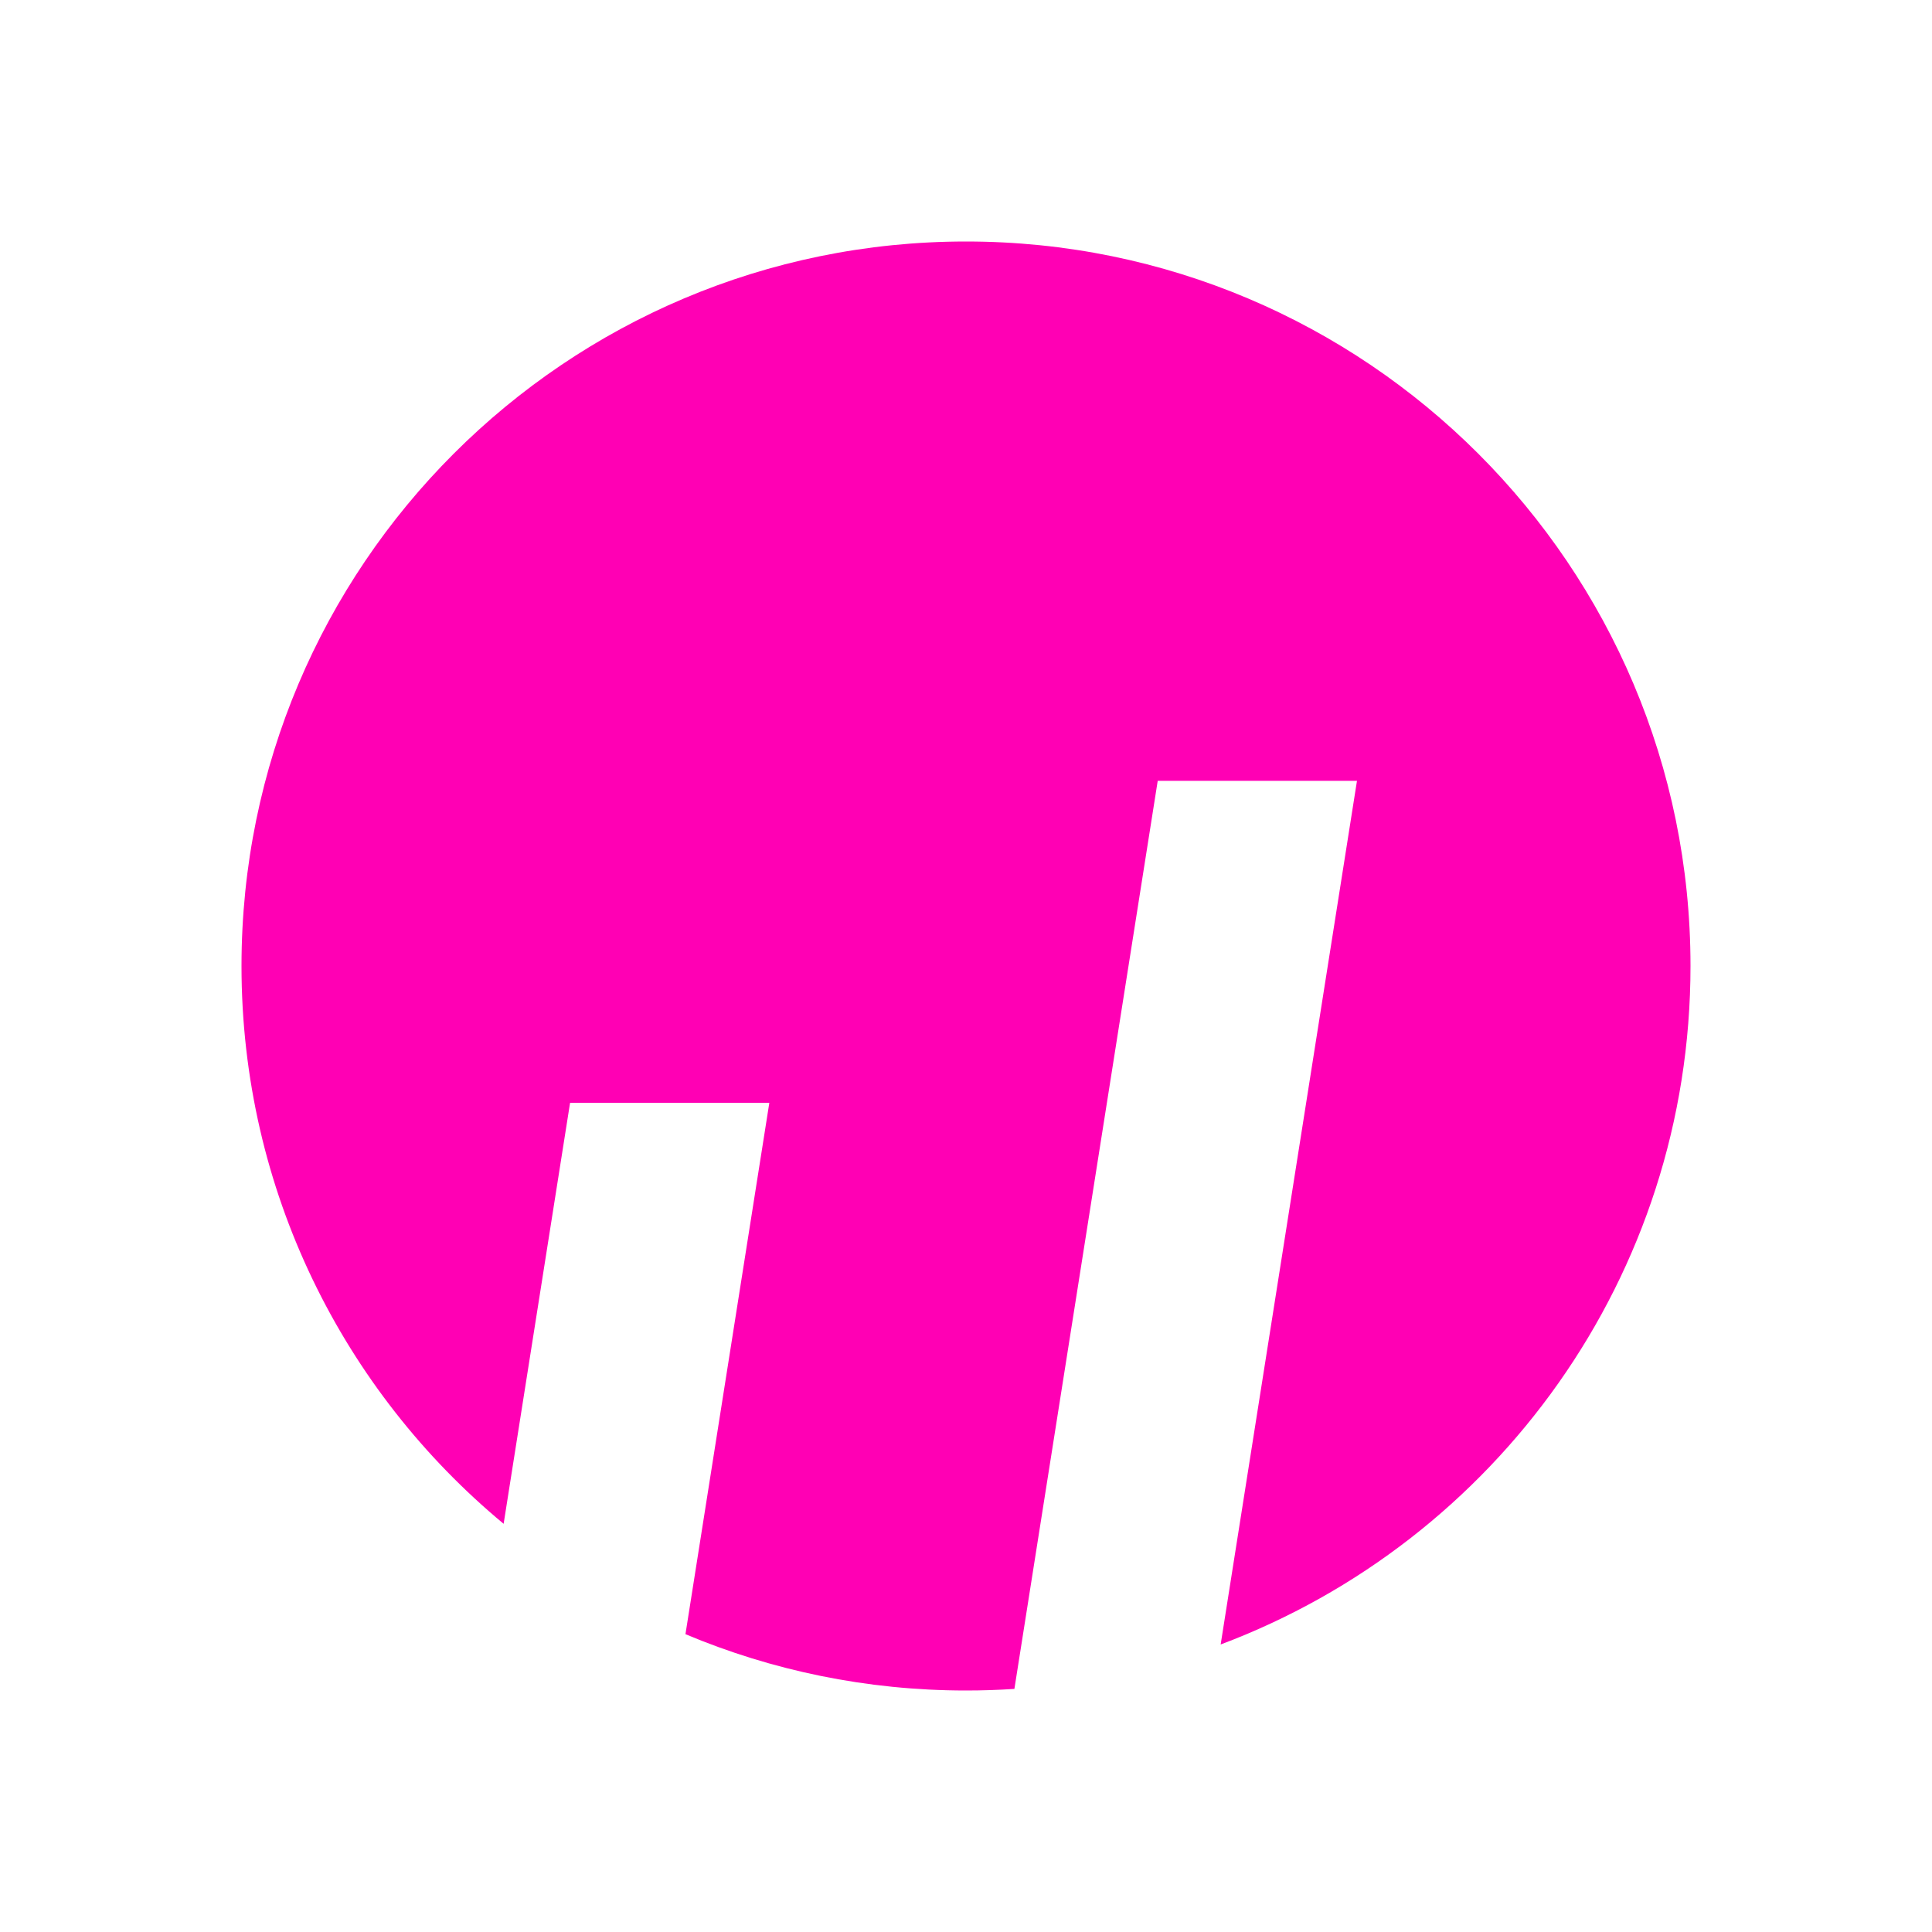
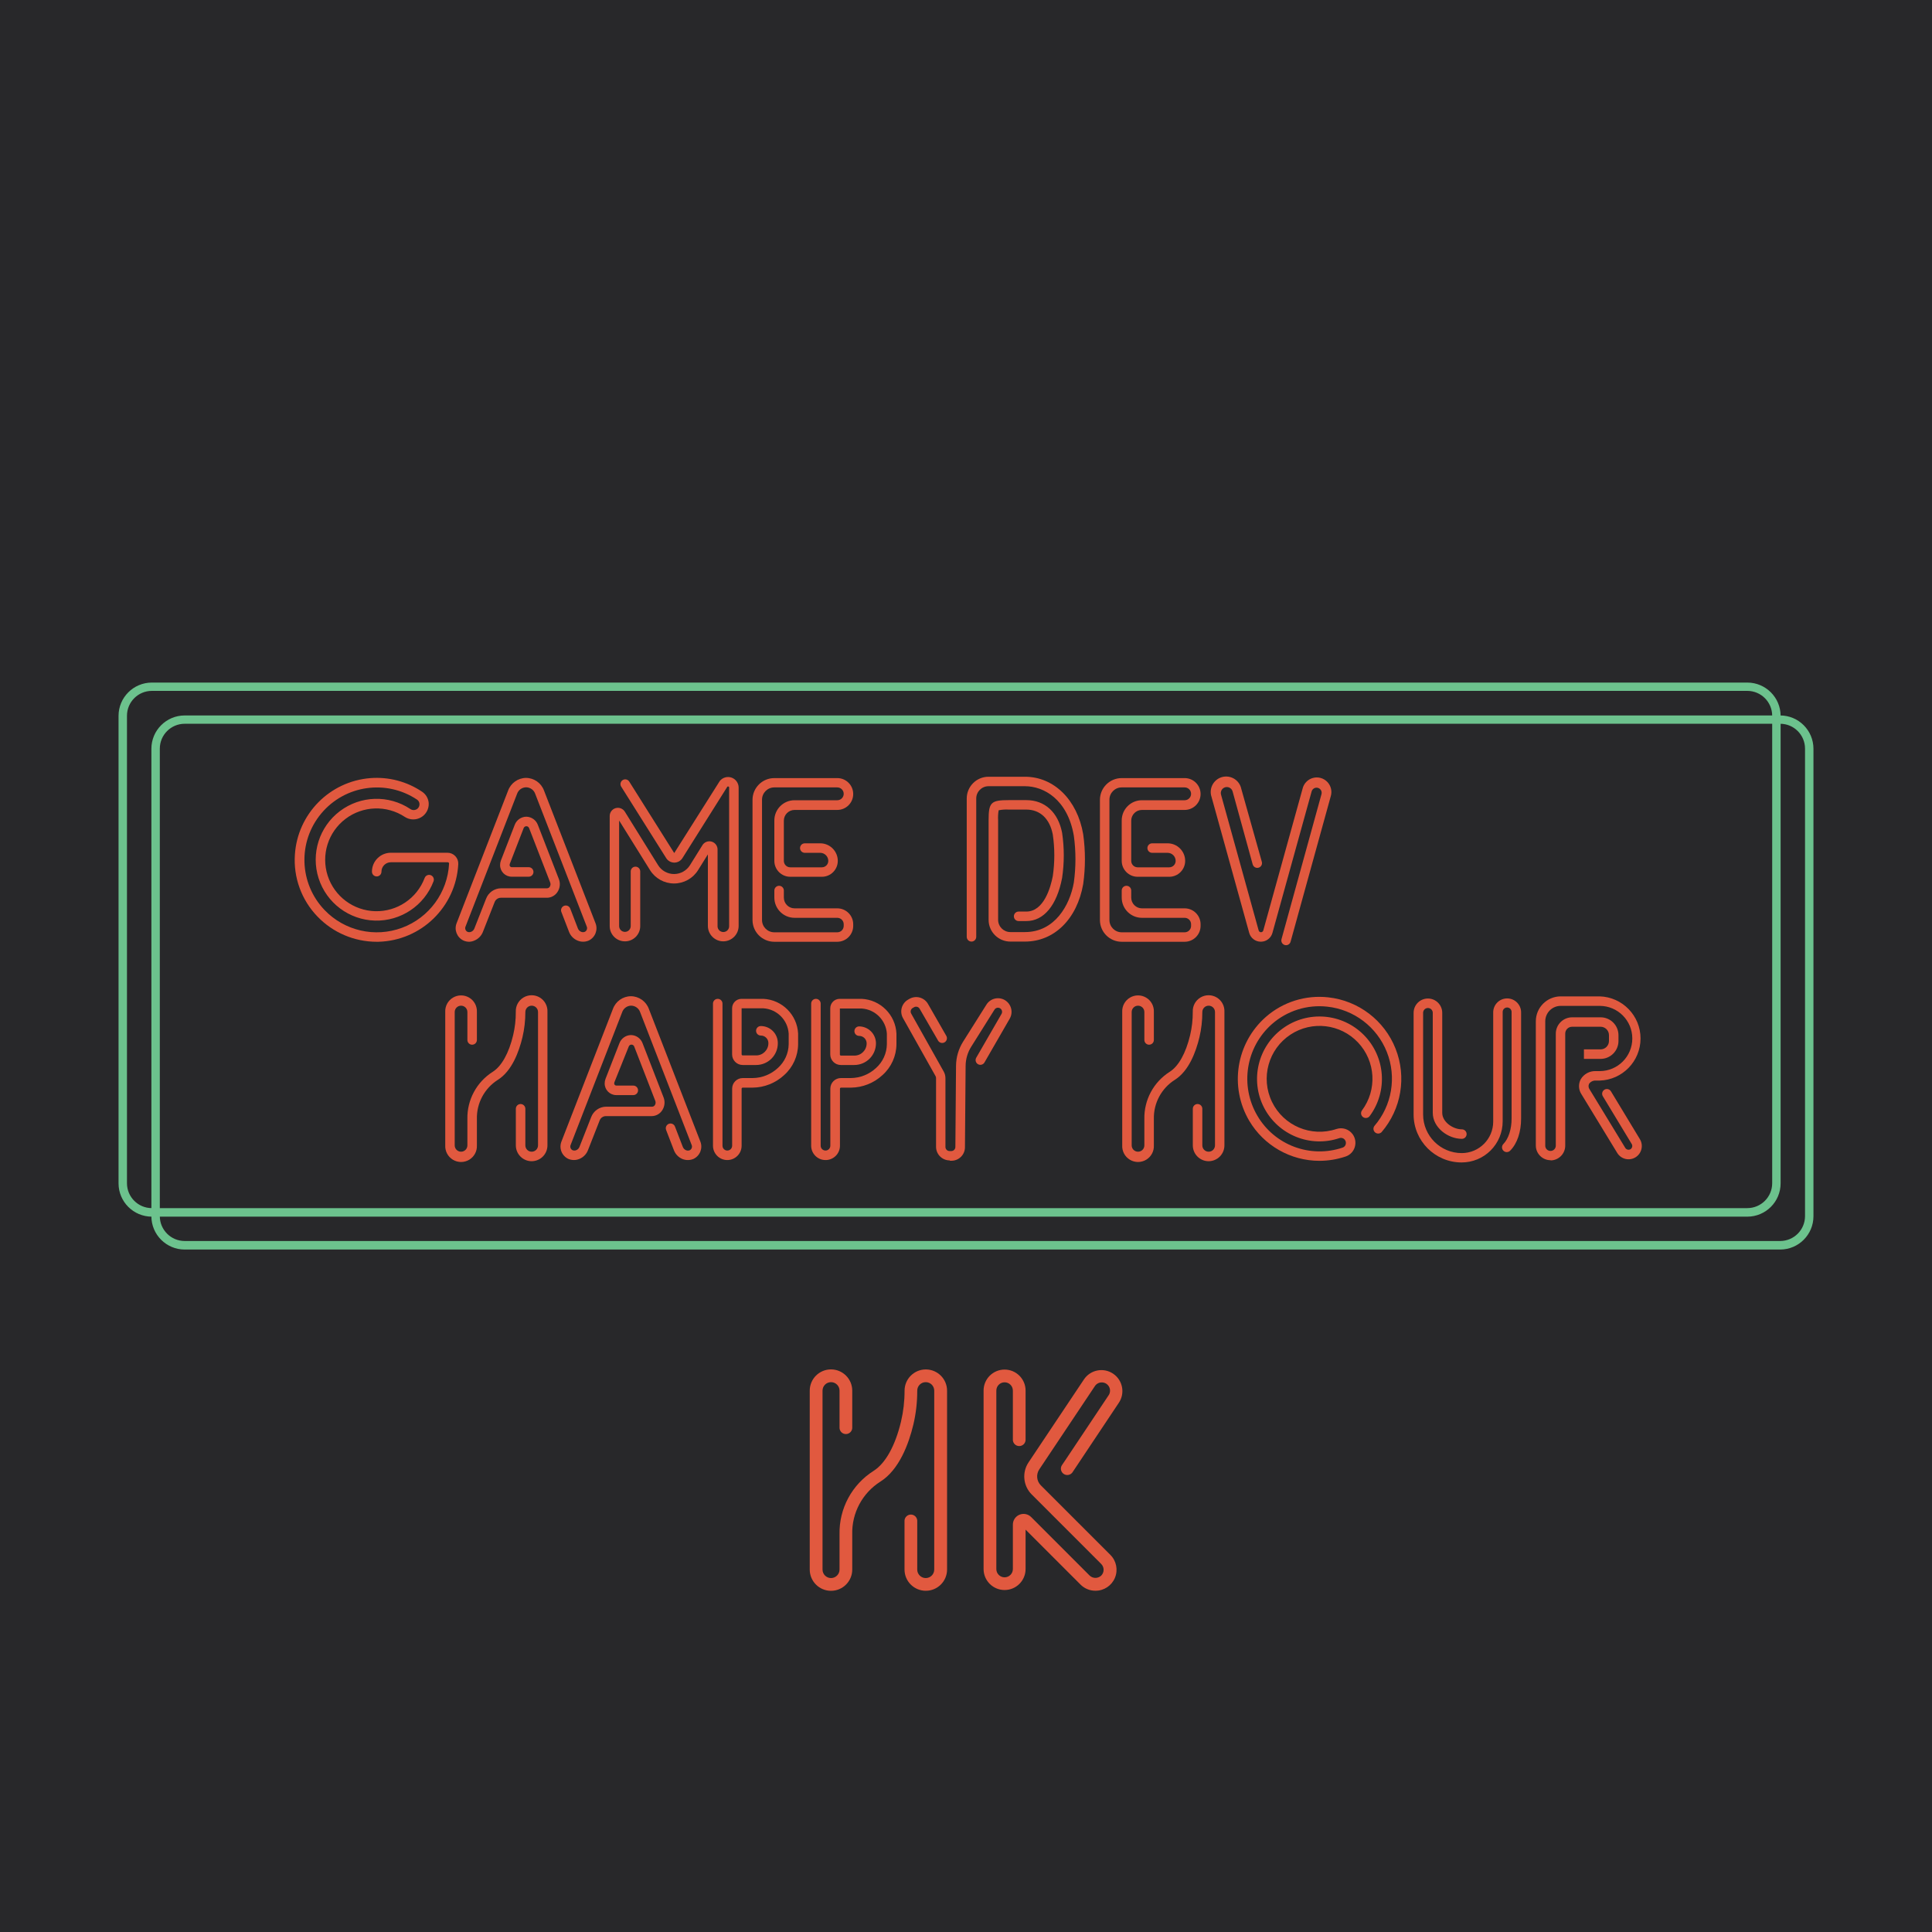
- <svg xmlns="http://www.w3.org/2000/svg" width="240" height="240" viewBox="0 0 240 240">
-   <path d="M62.563 189.292C42.669 172.783 30 147.872 30 120c0-49.706 40.294-90 90-90s90 40.294 90 90c0 38.573-24.266 71.478-58.365 84.283L168.568 97h-24.752l-17.804 112.802A91.344 91.344 0 0 1 120 210c-12.356 0-24.13-2.49-34.85-6.996L95.568 137H70.816l-8.253 52.292z" fill="#FF00B4" fill-rule="evenodd" />
+ <svg xmlns="http://www.w3.org/2000/svg" id="Layer_1" data-name="Layer 1" viewBox="0 0 500 500">
+   <defs>
+     <style>.cls-1{fill:#28282a;}.cls-2{fill:#6cc28d;}.cls-3{fill:#e1593f;}</style>
+   </defs>
+   <rect class="cls-1" width="500" height="500" />
+   <path class="cls-2" d="M460.71,323.38H47.79a8.62,8.62,0,0,1-8.61-8.61v-121a8.62,8.62,0,0,1,8.61-8.61H460.71a8.62,8.62,0,0,1,8.61,8.61v121A8.62,8.62,0,0,1,460.71,323.38ZM47.79,187.31a6.44,6.44,0,0,0-6.43,6.43v121a6.44,6.44,0,0,0,6.43,6.43H460.71a6.44,6.44,0,0,0,6.43-6.43v-121a6.44,6.44,0,0,0-6.43-6.43Z" />
+   <path class="cls-2" d="M452.21,314.87H39.29a8.62,8.62,0,0,1-8.61-8.61v-121a8.62,8.62,0,0,1,8.61-8.61H452.21a8.62,8.62,0,0,1,8.61,8.61v121A8.62,8.62,0,0,1,452.21,314.87ZM39.29,178.8a6.44,6.44,0,0,0-6.43,6.43v121a6.44,6.44,0,0,0,6.43,6.43H452.21a6.44,6.44,0,0,0,6.43-6.43v-121a6.44,6.44,0,0,0-6.43-6.43Z" />
+   <path class="cls-3" d="M97.47,243.73a21.25,21.25,0,0,1-15.3-6.52,21,21,0,0,1-5.85-16.07A21.24,21.24,0,0,1,95.8,201.38a21,21,0,0,1,13.44,3.52,3.88,3.88,0,0,1,1.71,2.92,4,4,0,0,1-6.17,3.6,13.3,13.3,0,1,0,5.11,15.82,1.23,1.23,0,1,1,2.3.87,15.76,15.76,0,1,1-6-18.74,1.53,1.53,0,0,0,1.9-.12,1.51,1.51,0,0,0,.47-1.23,1.42,1.42,0,0,0-.63-1.08,18.75,18.75,0,0,0-23.94,28.57,18.73,18.73,0,0,0,32.23-12,.34.34,0,0,0-.09-.25.33.33,0,0,0-.25-.11H101.16a2.44,2.44,0,0,0-2.44,2.44,1.23,1.23,0,0,1-1.23,1.23h0a1.23,1.23,0,0,1-1.23-1.23,4.89,4.89,0,0,1,4.89-4.9h14.66a2.8,2.8,0,0,1,2.79,2.94,21.25,21.25,0,0,1-20.68,20.1Z" />
+   <path class="cls-3" d="M121.43,243.73a3.7,3.7,0,0,1-1.51-.33,3.53,3.53,0,0,1-1.75-4.48l13.32-34.3a5,5,0,0,1,4.65-3.3h0a5,5,0,0,1,4.66,3.3l13.32,34.31a3.53,3.53,0,0,1-1.75,4.48,3.68,3.68,0,0,1-2.93,0,4,4,0,0,1-2.18-2.26l-2-5.19a1.23,1.23,0,0,1,2.29-.89l2,5.19a1.52,1.52,0,0,0,.83.88,1.23,1.23,0,0,0,1,0,1.06,1.06,0,0,0,.47-1.35l-13.32-34.3a2.53,2.53,0,0,0-2.37-1.74h0a2.52,2.52,0,0,0-2.36,1.74l-13.32,34.3a1.06,1.06,0,0,0,.47,1.35,1.23,1.23,0,0,0,1,0,1.52,1.52,0,0,0,.83-.88l3-7.63a4.17,4.17,0,0,1,3.87-2.74h11.93a.85.85,0,0,0,.69-.39,1.2,1.2,0,0,0,.12-1.11l-5.43-14a.78.78,0,0,0-.74-.57h0a.78.78,0,0,0-.73.57l-3.56,9.19a.8.8,0,0,0-.05.3.56.56,0,0,0,.54.55h4.41a1.23,1.23,0,0,1,0,2.46h-4.41a3,3,0,0,1-3-3,3.26,3.26,0,0,1,.22-1.21l3.56-9.19a3.26,3.26,0,0,1,3-2.13h0a3.26,3.26,0,0,1,3,2.13l5.43,14a3.65,3.65,0,0,1-.38,3.39,3.27,3.27,0,0,1-2.72,1.46H129.57a1.74,1.74,0,0,0-1.58,1.17l-3,7.63a4,4,0,0,1-2.18,2.26A3.7,3.7,0,0,1,121.43,243.73Z" />
+   <path class="cls-3" d="M187.2,243.62a4,4,0,0,1-4-4V221.11l-2.54,4.08a7.32,7.32,0,0,1-12.43,0l-8-12.84v27.32a1.49,1.49,0,1,0,3,0V225.52a1.23,1.23,0,0,1,2.46,0v14.15a3.95,3.95,0,1,1-7.9,0V211.2a2.12,2.12,0,0,1,3.93-1.12l8.59,13.82a4.86,4.86,0,0,0,8.26,0l3.15-5.06A2.12,2.12,0,0,1,185.7,220v19.71a1.49,1.49,0,1,0,3,0V203.82a.26.26,0,0,0-.19-.27.25.25,0,0,0-.28.06l-11.62,18.47a2.48,2.48,0,0,1-4.2,0l-11.67-18.54a1.23,1.23,0,0,1,2.08-1.31l11.67,18.54,11.79-18.65a2.74,2.74,0,0,1,4.88,1.71v35.86A4,4,0,0,1,187.2,243.62Z" />
+   <path class="cls-3" d="M216.69,243.73H200.38a5.64,5.64,0,0,1-5.63-5.63V207a5.64,5.64,0,0,1,5.63-5.63h16.31a4.12,4.12,0,0,1,0,8.24H205.63a2.78,2.78,0,0,0-2.77,2.78V222.8a1.66,1.66,0,0,0,1.66,1.66h8.18a1.66,1.66,0,0,0,1.66-1.66,2.09,2.09,0,0,0-2.08-2.09h-4a1.23,1.23,0,0,1,0-2.46h4a4.55,4.55,0,0,1,4.54,4.54,4.12,4.12,0,0,1-4.12,4.12h-8.18a4.12,4.12,0,0,1-4.12-4.12V212.33a5.23,5.23,0,0,1,5.23-5.23h11.06a1.66,1.66,0,0,0,0-3.32H200.38a3.18,3.18,0,0,0-3.17,3.18V238.1a3.18,3.18,0,0,0,3.17,3.18h16.31a1.66,1.66,0,0,0,1.66-1.66v-.43a1.66,1.66,0,0,0-1.66-1.66H205.63a5.24,5.24,0,0,1-5.23-5.23v-1.83a1.23,1.23,0,0,1,2.46,0v1.83a2.78,2.78,0,0,0,2.77,2.78h11.06a4.12,4.12,0,0,1,4.12,4.12v.43A4.12,4.12,0,0,1,216.69,243.73Z" />
+   <path class="cls-3" d="M306.59,243.73h-16.3a5.64,5.64,0,0,1-5.63-5.63V207a5.64,5.64,0,0,1,5.63-5.63h16.3a4.12,4.12,0,0,1,0,8.24H295.53a2.78,2.78,0,0,0-2.77,2.78V222.8a1.66,1.66,0,0,0,1.66,1.66h8.18a1.66,1.66,0,0,0,1.66-1.66,2.09,2.09,0,0,0-2.08-2.09h-4a1.23,1.23,0,0,1,0-2.46h4a4.55,4.55,0,0,1,4.54,4.54,4.12,4.12,0,0,1-4.12,4.12h-8.18a4.12,4.12,0,0,1-4.12-4.12V212.33a5.23,5.23,0,0,1,5.23-5.23h11.06a1.66,1.66,0,0,0,0-3.32h-16.3a3.18,3.18,0,0,0-3.17,3.18V238.1a3.18,3.18,0,0,0,3.17,3.18h16.3a1.66,1.66,0,0,0,1.66-1.66v-.43a1.66,1.66,0,0,0-1.66-1.66H295.53a5.23,5.23,0,0,1-5.23-5.23v-1.83a1.23,1.23,0,0,1,2.46,0v1.83a2.78,2.78,0,0,0,2.77,2.78h11.06a4.12,4.12,0,0,1,4.12,4.12v.43A4.12,4.12,0,0,1,306.59,243.73Z" />
+   <path class="cls-3" d="M265.26,243.68l-3.79,0a5.63,5.63,0,0,1-5.62-5.63l0-25.75c0-4.64.59-5.23,5.23-5.23h4.54c4.77,0,8.22,3.15,9.25,8.44a39.57,39.57,0,0,1,0,11.71c-1.36,7.08-4.73,11.15-9.25,11.15h-2a1.23,1.23,0,0,1,0-2.46h2c4.58,0,6.31-6.4,6.84-9.16a37.08,37.08,0,0,0,0-10.78c-.79-4.1-3.29-6.45-6.84-6.45h-4.54a9.94,9.94,0,0,0-2.63.18,11.05,11.05,0,0,0-.14,2.59l0,25.75a3.18,3.18,0,0,0,3.17,3.18l3.79,0c7.68,0,11.61-6.92,12.64-12.84a44.16,44.16,0,0,0,0-12.07c-1.62-9.48-7.82-12.84-12.64-12.84h-9.45a3.18,3.18,0,0,0-3.17,3.18v35.8a1.23,1.23,0,1,1-2.46,0v-35.8a5.64,5.64,0,0,1,5.63-5.63h9.45c7.49,0,13.55,6,15.06,14.88a46.37,46.37,0,0,1,0,12.9C278.76,237.84,272.84,243.68,265.26,243.68Z" />
+   <path class="cls-3" d="M332.83,244.62a1.23,1.23,0,0,1-1.18-1.56L342,205.53a1.32,1.32,0,1,0-2.55-.71l-10.15,36.63a3.09,3.09,0,0,1-3,2.26h0a3.1,3.1,0,0,1-3-2.26l-9.74-35.15a4,4,0,1,1,7.69-2.13L326.55,223a1.23,1.23,0,1,1-2.37.65L319,204.83a1.53,1.53,0,1,0-3,.82l9.74,35.15a.63.63,0,0,0,.6.46h0a.63.63,0,0,0,.6-.46l10.15-36.63a3.78,3.78,0,1,1,7.28,2L334,243.72A1.23,1.23,0,0,1,332.83,244.62Z" />
+   <path class="cls-3" d="M178,300.22a3.71,3.71,0,0,1-1.41-.28,4,4,0,0,1-2.18-2.26l-2-5.19a1.23,1.23,0,1,1,2.29-.89l2,5.19a1.52,1.52,0,0,0,.83.88,1.23,1.23,0,0,0,1,0,1.06,1.06,0,0,0,.47-1.35L165.69,262a2.53,2.53,0,0,0-2.37-1.74h0A2.52,2.52,0,0,0,161,262l-13.32,34.31a1.06,1.06,0,0,0,.47,1.35,1.23,1.23,0,0,0,1,0,1.52,1.52,0,0,0,.83-.88l3-7.63a4.17,4.17,0,0,1,3.87-2.74h11.93a.85.85,0,0,0,.69-.39,1.2,1.2,0,0,0,.12-1.11l-5.43-14a.78.78,0,0,0-.74-.57h0a.78.78,0,0,0-.73.57L159,280.1a.82.82,0,0,0-.05.3.56.56,0,0,0,.54.55h4.41a1.23,1.23,0,0,1,0,2.46h-4.41a3,3,0,0,1-3-3,3.27,3.27,0,0,1,.22-1.21L160.3,270a3.26,3.26,0,0,1,3-2.13h0a3.26,3.26,0,0,1,3,2.13l5.43,14a3.65,3.65,0,0,1-.38,3.39,3.26,3.26,0,0,1-2.72,1.46H156.75a1.74,1.74,0,0,0-1.58,1.17l-3,7.63a4,4,0,0,1-2.18,2.26,3.68,3.68,0,0,1-2.93,0,3.53,3.53,0,0,1-1.76-4.48l13.32-34.31a5,5,0,0,1,4.65-3.3h0a5,5,0,0,1,4.66,3.3l13.32,34.31a3.53,3.53,0,0,1-1.75,4.48A3.7,3.7,0,0,1,178,300.22Z" />
+   <path class="cls-3" d="M137.6,300.52a4.1,4.1,0,0,1-4.1-4.1v-9.47a1.23,1.23,0,1,1,2.46,0v9.47a1.64,1.64,0,1,0,3.28,0V261.91a1.64,1.64,0,1,0-3.28,0,28.15,28.15,0,0,1-.75,6.54c-.9,3.75-2.72,8.71-6.35,11a11.67,11.67,0,0,0-5.44,10.17v6.8a4.1,4.1,0,1,1-8.19,0V261.91a4.1,4.1,0,1,1,8.19,0v7.23a1.23,1.23,0,0,1-2.46,0v-7.23a1.64,1.64,0,1,0-3.28,0v34.51a1.64,1.64,0,1,0,3.28,0v-6.8a14.12,14.12,0,0,1,6.58-12.25c2.28-1.45,4.16-4.82,5.27-9.5a25.71,25.71,0,0,0,.68-6,4.1,4.1,0,1,1,8.19,0v34.51A4.1,4.1,0,0,1,137.6,300.52Z" />
+   <path class="cls-3" d="M245.76,300.31a3.52,3.52,0,0,1-3.51-3.52V279a1.07,1.07,0,0,0-.14-.52l-8.42-15a3.53,3.53,0,0,1,1.31-4.77l.35-.2a3.52,3.52,0,0,1,4.81,1.3l4.78,8.34a1.23,1.23,0,0,1-2.13,1.22L238,261.06a1.06,1.06,0,0,0-1.45-.39l-.35.2a1.07,1.07,0,0,0-.39,1.44l8.42,15a3.53,3.53,0,0,1,.45,1.73v17.78a1.05,1.05,0,0,0,.32.77,1.07,1.07,0,0,0,.77.3l.48,0a1.06,1.06,0,0,0,1-1.06l.17-21a11.92,11.92,0,0,1,1.83-6.25l6-9.52a3.52,3.52,0,0,1,4.83-1.22,3.54,3.54,0,0,1,1.24,4.78l-6.55,11.36a1.23,1.23,0,0,1-2.13-1.23l6.56-11.36a1.07,1.07,0,0,0-.38-1.44,1.06,1.06,0,0,0-1.47.38l-6,9.56a9.46,9.46,0,0,0-1.45,5l-.17,21a3.5,3.5,0,0,1-3.4,3.51l-.48,0Z" />
+   <path class="cls-3" d="M188.22,300.22a3.71,3.71,0,0,1-3.7-3.71V259.73a1.23,1.23,0,0,1,2.46,0v36.78a1.25,1.25,0,1,0,2.5,0V281.74a2.74,2.74,0,0,1,2.74-2.74h2.57a9.69,9.69,0,0,0,6.5-2.59,8.4,8.4,0,0,0,2.82-6.18V267.5a7,7,0,0,0-6.54-6.55h-5.64l0,11.9a.29.29,0,0,0,.29.29h3.48a3.16,3.16,0,0,0,3.16-3.16A1.94,1.94,0,0,0,196.9,268a1.23,1.23,0,1,1,0-2.46A4.4,4.4,0,0,1,201.3,270a5.61,5.61,0,0,1-5.61,5.62h-3.48a2.74,2.74,0,0,1-2.74-2.74V260.94a2.44,2.44,0,0,1,2.44-2.44h5.64a9.47,9.47,0,0,1,9,9v2.73a10.83,10.83,0,0,1-3.61,8,12.17,12.17,0,0,1-8.16,3.25h-2.57a.27.27,0,0,0-.2.08.28.28,0,0,0-.08.2v14.77A3.71,3.71,0,0,1,188.22,300.22Z" />
+   <path class="cls-3" d="M213.63,300.22a3.71,3.71,0,0,1-3.7-3.71V259.73a1.23,1.23,0,0,1,2.46,0v36.78a1.25,1.25,0,1,0,2.5,0V281.74a2.74,2.74,0,0,1,2.74-2.74h2.57a9.69,9.69,0,0,0,6.5-2.59,8.4,8.4,0,0,0,2.82-6.18V267.5A7,7,0,0,0,223,261h-5.64l0,11.9a.29.29,0,0,0,.29.29h3.48a3.16,3.16,0,0,0,3.16-3.16,1.94,1.94,0,0,0-1.94-1.94,1.23,1.23,0,1,1,0-2.46A4.4,4.4,0,0,1,226.7,270a5.61,5.61,0,0,1-5.61,5.62h-3.48a2.74,2.74,0,0,1-2.74-2.74V260.94a2.44,2.44,0,0,1,2.44-2.44H223a9.47,9.47,0,0,1,9,9v2.73a10.83,10.83,0,0,1-3.61,8,12.17,12.17,0,0,1-8.16,3.25h-2.57a.27.27,0,0,0-.2.08.28.28,0,0,0-.08.2v14.77A3.71,3.71,0,0,1,213.63,300.22Z" />
+   <path class="cls-3" d="M312.8,300.52a4.1,4.1,0,0,1-4.1-4.1v-9.47a1.23,1.23,0,0,1,2.46,0v9.47a1.64,1.64,0,1,0,3.28,0V261.91a1.64,1.64,0,1,0-3.28,0,28.15,28.15,0,0,1-.75,6.54c-.9,3.75-2.72,8.71-6.35,11a11.67,11.67,0,0,0-5.44,10.17v6.8a4.1,4.1,0,1,1-8.19,0V261.91a4.1,4.1,0,1,1,8.19,0v7.23a1.23,1.23,0,0,1-2.46,0v-7.23a1.64,1.64,0,1,0-3.28,0v34.51a1.64,1.64,0,1,0,3.28,0v-6.8a14.12,14.12,0,0,1,6.58-12.25c2.28-1.45,4.16-4.82,5.27-9.5a25.7,25.7,0,0,0,.68-6,4.1,4.1,0,1,1,8.19,0v34.51A4.1,4.1,0,0,1,312.8,300.52Z" />
+   <path class="cls-3" d="M341.44,300.42a21.13,21.13,0,0,1-18.14-10.36,21.37,21.37,0,0,1,4.3-26.88,21,21,0,0,1,16.15-5.07A21.21,21.21,0,0,1,357.55,293a1.23,1.23,0,0,1-1.86-1.6,18.75,18.75,0,0,0-12.21-30.88A18.58,18.58,0,0,0,329.21,265a18.89,18.89,0,0,0-3.8,23.76A18.66,18.66,0,0,0,347.47,297a1.24,1.24,0,0,0,.79-.82,1.31,1.31,0,0,0-.2-1.18,1.28,1.28,0,0,0-1.44-.45,16.16,16.16,0,1,1,7.86-5.72,1.23,1.23,0,1,1-2-1.46A13.69,13.69,0,0,0,334,267.74a13.7,13.7,0,0,0,11.85,24.45,3.74,3.74,0,0,1,4.18,1.3,3.79,3.79,0,0,1,.58,3.39,3.67,3.67,0,0,1-2.35,2.42A21.34,21.34,0,0,1,341.44,300.42Z" />
+   <path class="cls-3" d="M378.25,300.84a12.43,12.43,0,0,1-12.41-12.42v-26.3a3.7,3.7,0,1,1,7.41,0V288c0,2.37,2.78,4.27,5.08,4.27a1.23,1.23,0,0,1,0,2.46c-3.56,0-7.53-2.88-7.53-6.73V262.12a1.25,1.25,0,1,0-2.5,0v26.3a10,10,0,0,0,10,10,8.15,8.15,0,0,0,8.14-8.15V262a3.61,3.61,0,1,1,7.22,0v27.49c0,3.44-1,6.46-2.83,8.3a1.23,1.23,0,0,1-1.76-1.72c1.33-1.36,2.13-3.83,2.13-6.59V262a1.16,1.16,0,1,0-2.31,0v28.21A10.61,10.61,0,0,1,378.25,300.84Z" />
+   <path class="cls-3" d="M401.27,300.26a3.81,3.81,0,0,1-3.8-3.81V264.31a6.46,6.46,0,0,1,6.44-6.45H414a10.9,10.9,0,0,1,0,21.79h-1a2,2,0,0,0-1.75.84,1.42,1.42,0,0,0,.15,1.46l9.24,15.16a1,1,0,0,0,1.4.26,1,1,0,0,0,.25-1.3l-7.44-12.3a1.23,1.23,0,1,1,2.1-1.27l7.43,12.28a3.43,3.43,0,0,1-5.83,3.62l-9.24-15.16a3.8,3.8,0,0,1-.21-3.94,4.33,4.33,0,0,1,3.9-2.1h1a8.44,8.44,0,0,0,0-16.88H403.91a4,4,0,0,0-4,4v32.15a1.34,1.34,0,0,0,.4,1,1.39,1.39,0,0,0,1,.39,1.36,1.36,0,0,0,1.33-1.35v-29a4.24,4.24,0,0,1,4.23-4.23h7.36a4.63,4.63,0,0,1,4.63,4.64v1.48a4.64,4.64,0,0,1-4.64,4.64h-4.3v-2.46h4.3a2.18,2.18,0,0,0,2.18-2.18V267.9a2.18,2.18,0,0,0-2.18-2.18h-7.36a1.78,1.78,0,0,0-1.78,1.78v29a3.82,3.82,0,0,1-3.74,3.81Z" />
+   <path class="cls-3" d="M283.48,411.68a5.4,5.4,0,0,1-3.84-1.59l-14.22-14.22v10.19a5.43,5.43,0,1,1-10.87,0V359.88a5.43,5.43,0,1,1,10.87,0v12.84a1.65,1.65,0,0,1-3.29,0V359.88a2.14,2.14,0,0,0-4.28,0v46.19a2.14,2.14,0,0,0,4.28,0V394.61a2.77,2.77,0,0,1,4.73-2L282,407.76a2.19,2.19,0,0,0,3,0,2.14,2.14,0,0,0,0-3l-18-18a6.58,6.58,0,0,1-.82-8.29l14.36-21.5a5.43,5.43,0,1,1,9,6.09l-12,18a1.65,1.65,0,0,1-2.73-1.85l1.09-1.61,10.94-16.4a2.14,2.14,0,1,0-3.53-2.41l-14.35,21.49a3.28,3.28,0,0,0,.41,4.13l18,18a5.43,5.43,0,0,1-3.84,9.27Z" />
+   <path class="cls-3" d="M239.59,411.69a5.5,5.5,0,0,1-5.5-5.5V393.49a1.65,1.65,0,0,1,3.29,0V406.2a2.2,2.2,0,1,0,4.4,0V359.9a2.2,2.2,0,1,0-4.4,0,37.77,37.77,0,0,1-1,8.77c-1.2,5-3.66,11.69-8.52,14.76a15.66,15.66,0,0,0-7.3,13.65v9.12a5.5,5.5,0,1,1-11,0V359.9a5.5,5.5,0,1,1,11,0v9.71a1.65,1.65,0,0,1-3.29,0V359.9a2.2,2.2,0,1,0-4.4,0v46.3a2.2,2.2,0,1,0,4.4,0v-9.12a18.95,18.95,0,0,1,8.83-16.43c3.06-1.94,5.58-6.47,7.08-12.74a34.5,34.5,0,0,0,.92-8,5.5,5.5,0,1,1,11,0v46.3A5.5,5.5,0,0,1,239.59,411.69Z" />
</svg>
